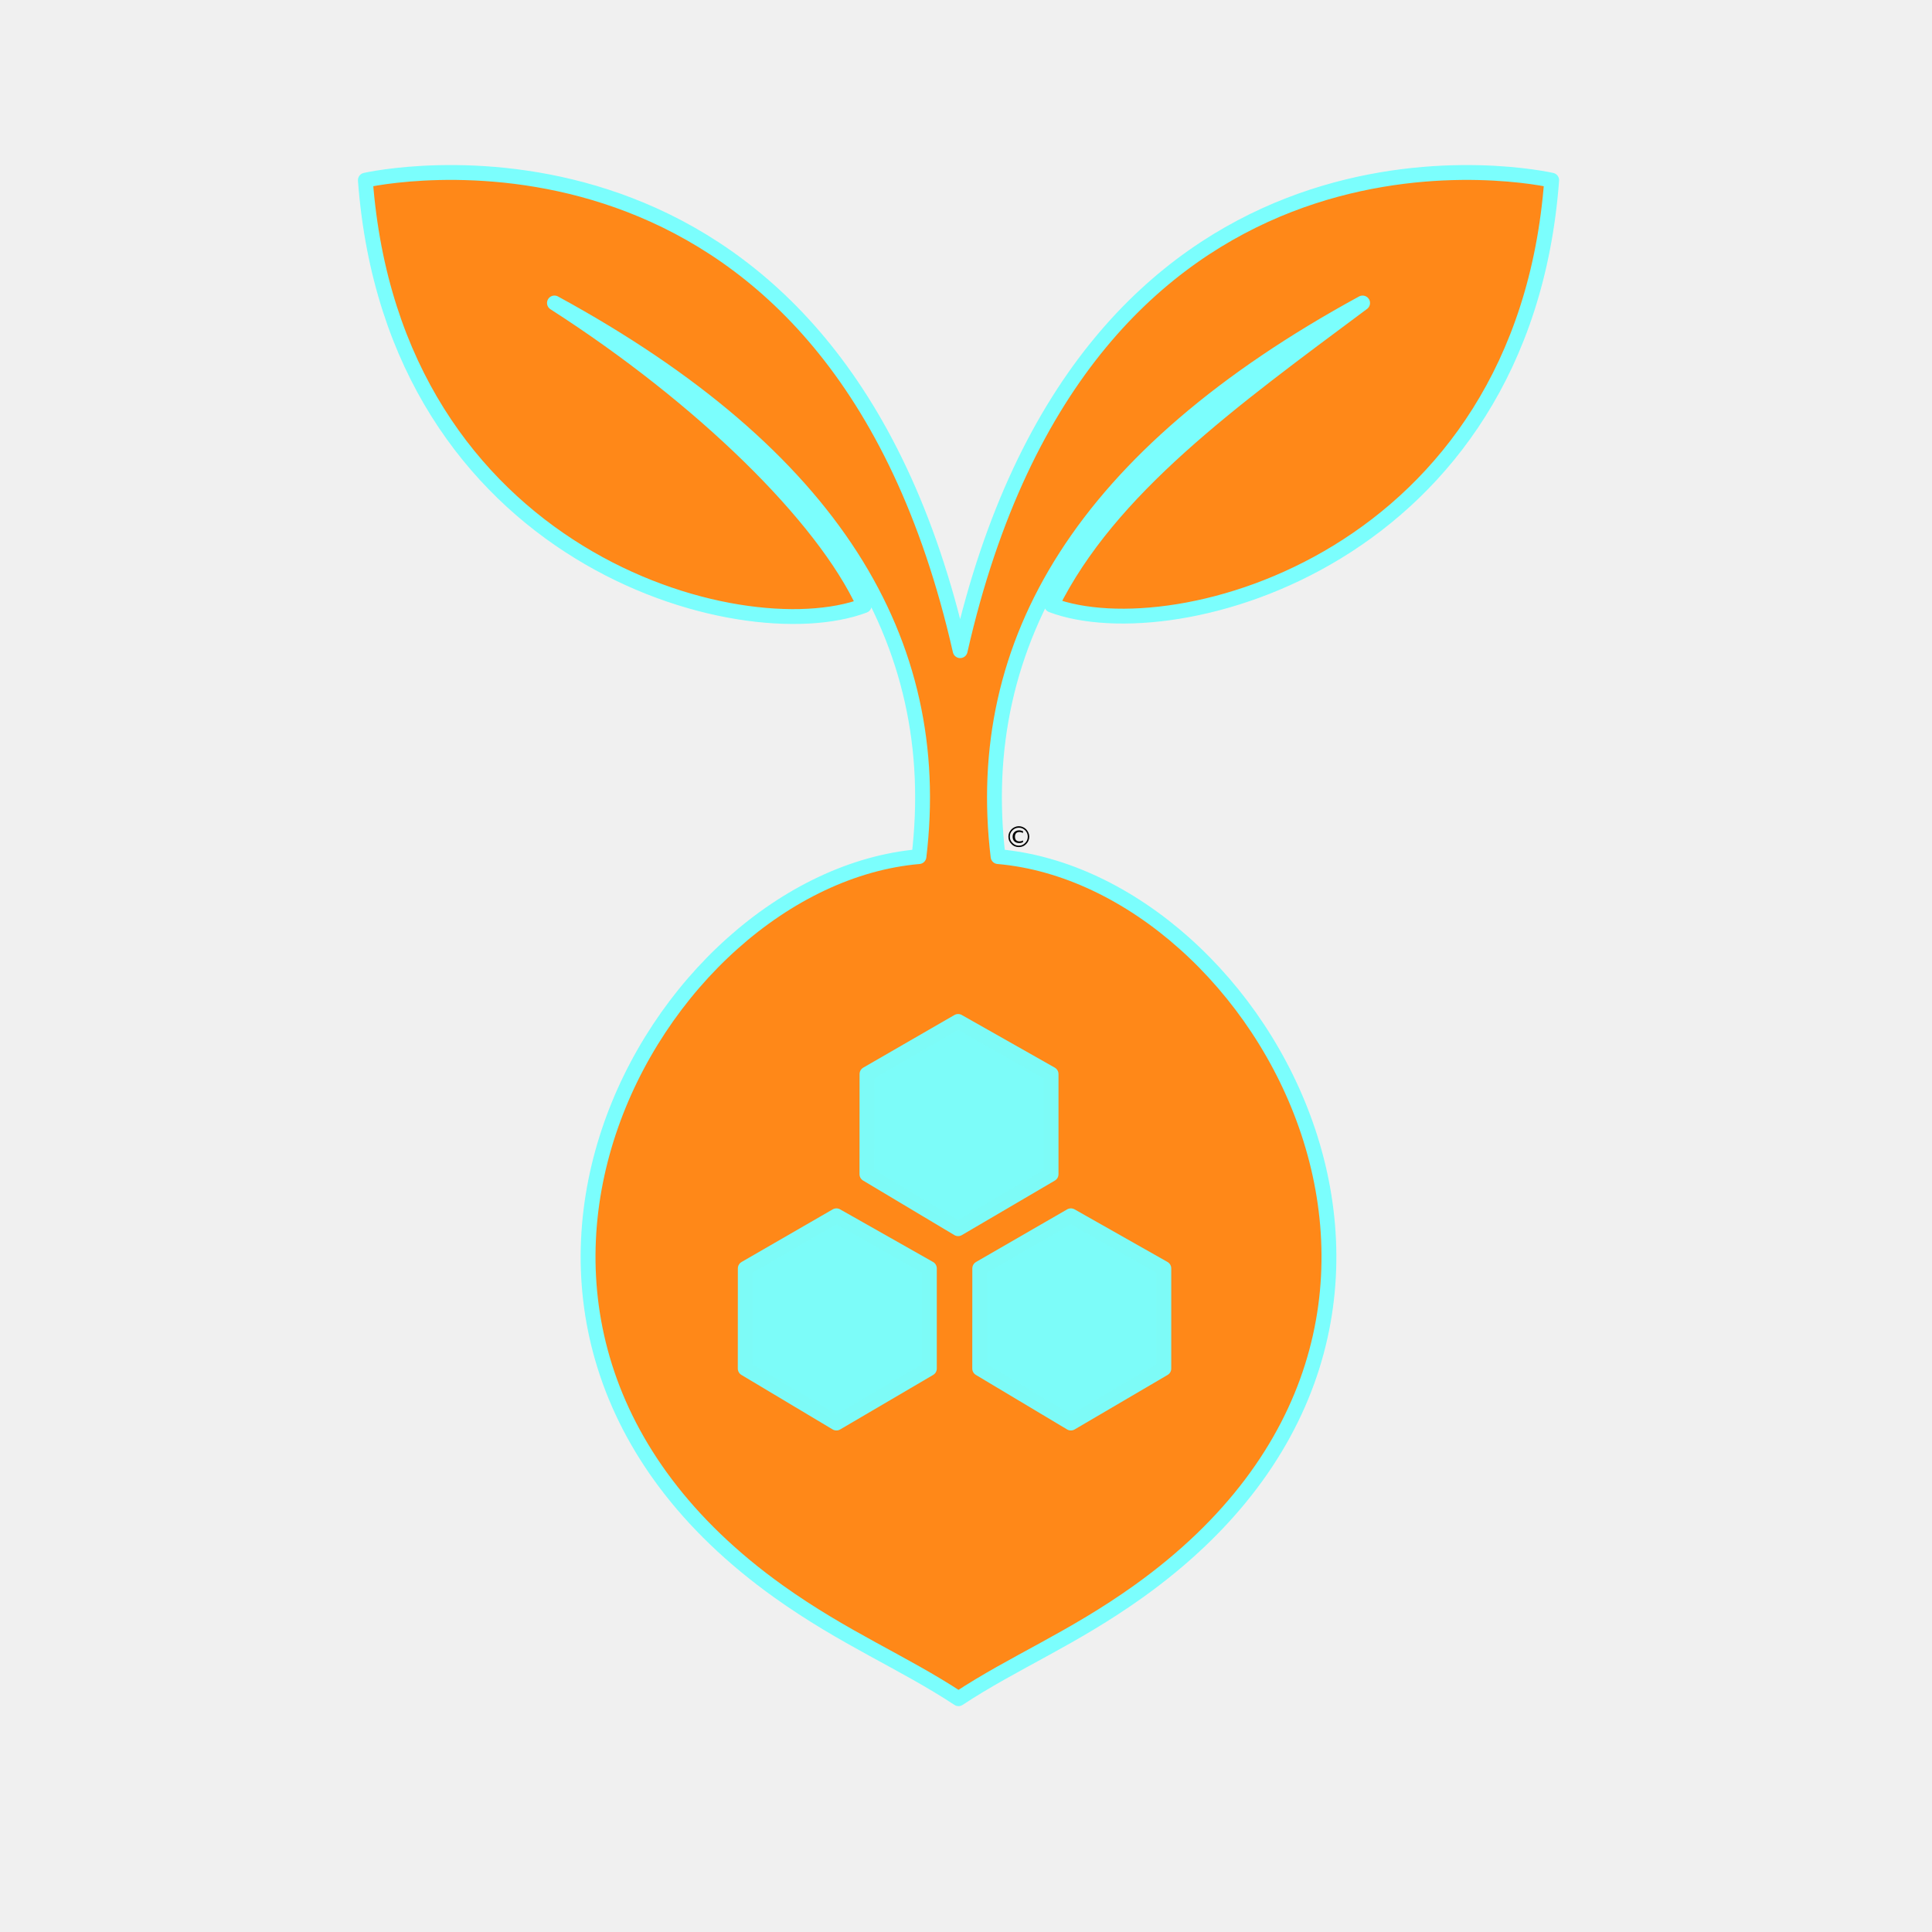
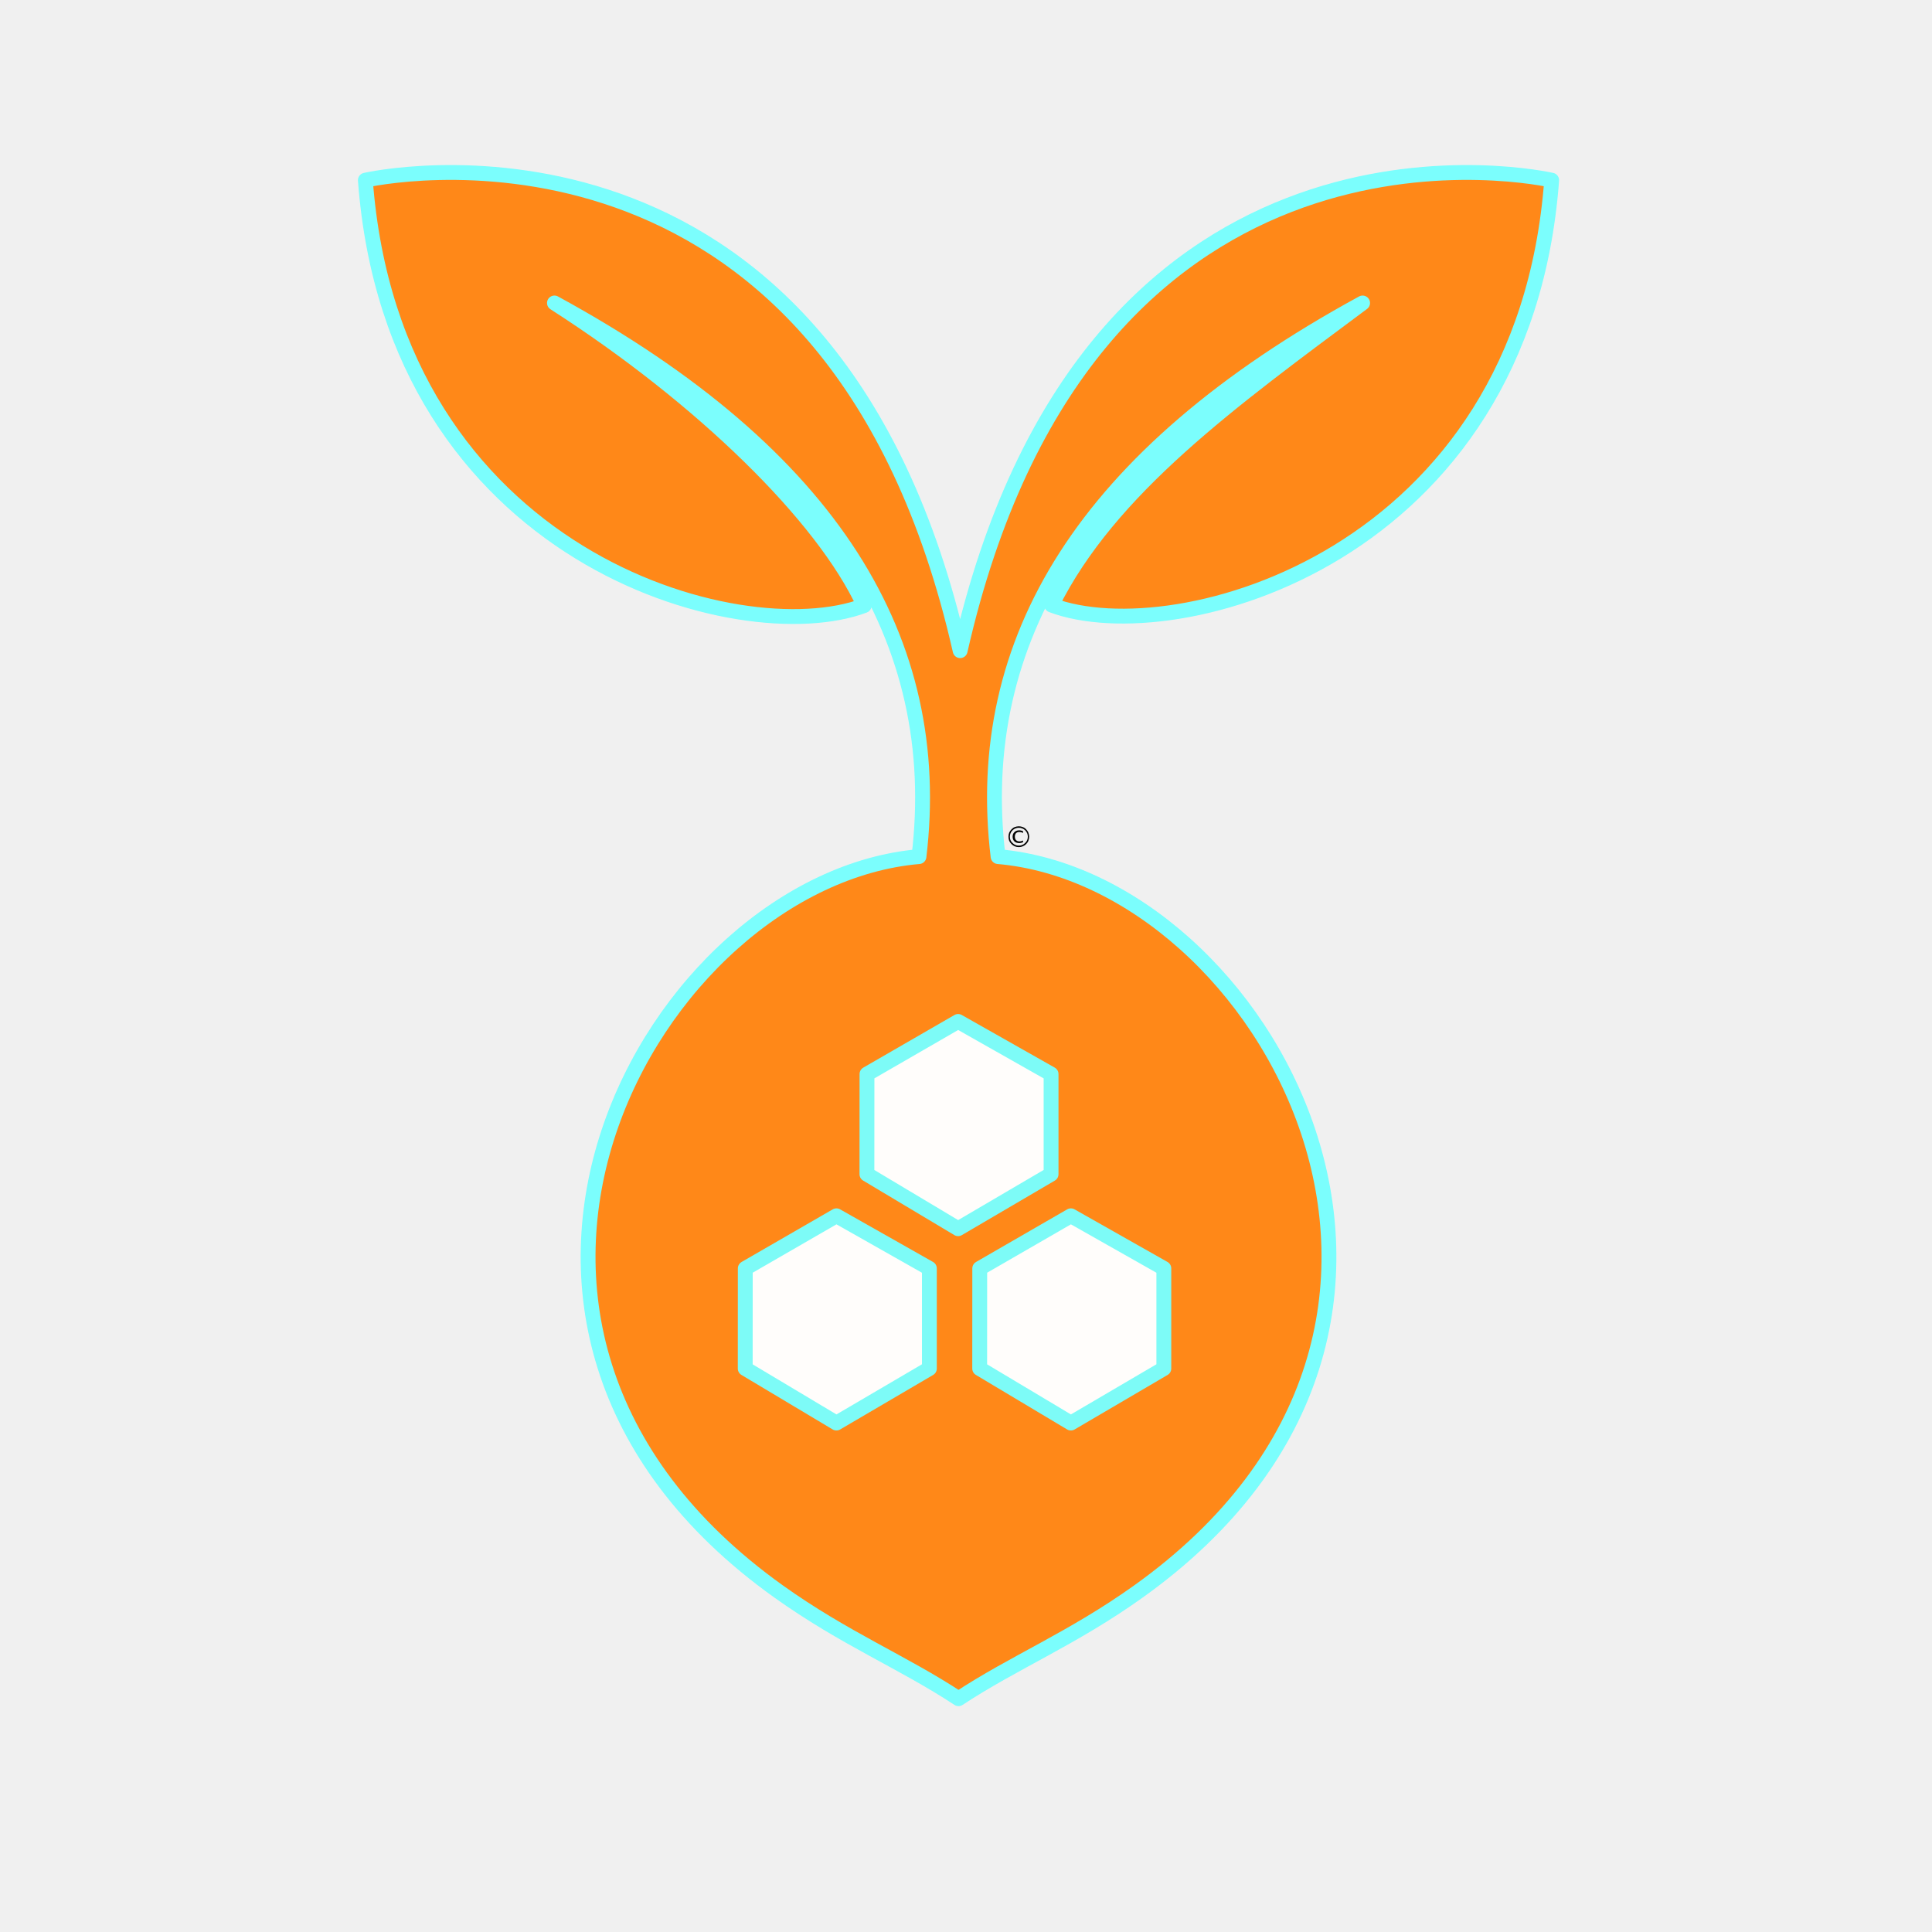
<svg xmlns="http://www.w3.org/2000/svg" width="270mm" height="270mm" viewBox="0 0 270 270" version="1.1" id="svg1" xml:space="preserve">
  <defs id="defs1" />
  <g id="layer1">
-     <g id="g1" transform="matrix(0.8370854,0,0,0.8370854,17.47239,16.18706)">
-       <text xml:space="preserve" style="font-size:4.789px;font-family:'DejaVu Sans';-inkscape-font-specification:'DejaVu Sans';writing-mode:lr-tb;direction:ltr;opacity:0.991;fill:#000000;stroke-width:0.679;stroke-linecap:square;stroke-miterlimit:1" x="146.823" y="122.081" id="text1">
-         <tspan id="tspan1" style="font-size:4.789px;fill:#000000;stroke-width:0.679" x="146.823" y="122.081">©</tspan>
+     <g id="g1">
+       <text xml:space="preserve" style="font-size:4.009px;font-family:'DejaVu Sans';-inkscape-font-specification:'DejaVu Sans';writing-mode:lr-tb;direction:ltr;opacity:0.991;fill:#000000;stroke-width:0.568;stroke-linecap:square;stroke-miterlimit:1" x="140.376" y="118.379" id="text1">
+         <tspan id="tspan1" style="font-size:4.009px;fill:#000000;stroke-width:0.568" x="140.376" y="118.379">©</tspan>
      </text>
-       <path style="opacity:0.991;fill:#ff8716;fill-opacity:1;stroke:#7afefd;stroke-width:2.479;stroke-linecap:round;stroke-linejoin:round;stroke-miterlimit:1;stroke-dasharray:none;stroke-opacity:1" d="m 238.18,10.745 c -4.701,63.021 -62.768,78.724 -83.475,70.945 9.659,-19.454 30.02,-34.131 51.907,-50.443 -46.623,25.414 -65.155,56.581 -60.857,92.424 44.218,3.837 86.105,77.919 23.431,122.69 -11.032,7.881 -20.759,11.787 -30.035,17.899 -9.276,-6.112 -19.003,-10.018 -30.035,-17.899 C 46.443,201.59 88.33,127.508 132.548,123.671 136.846,87.827 118.314,56.66 71.692,31.246 96.226,46.983 116.563,66.871 123.4,81.765 102.694,89.543 44.825,73.765 40.124,10.744 46.377,9.386 118.466,-3.021 139.425,89.29 160.384,-3.02 231.927,9.387 238.18,10.745 Z" id="path1-0" />
-       <path style="opacity:0.991;fill:#7afefd;fill-opacity:0.992;stroke:#7cfcf9;stroke-width:2.479;stroke-linecap:round;stroke-linejoin:round;stroke-miterlimit:1;stroke-dasharray:none;stroke-opacity:1" d="m 142.695,192.424 15.216,-8.784 15.518,8.784 v 16.717 l -15.518,9.099 -15.226,-9.099 z" id="path1-8" />
-       <path style="opacity:0.991;fill:#7afefd;fill-opacity:0.992;stroke:#7cfcf9;stroke-width:2.479;stroke-linecap:round;stroke-linejoin:round;stroke-miterlimit:1;stroke-dasharray:none;stroke-opacity:1" d="m 123.87,159.977 15.216,-8.784 15.518,8.784 v 16.717 l -15.518,9.099 -15.226,-9.099 z" id="path1" />
-       <path style="opacity:0.991;fill:#7afefd;fill-opacity:0.992;stroke:#7cfcf9;stroke-width:2.479;stroke-linecap:round;stroke-linejoin:round;stroke-miterlimit:1;stroke-dasharray:none;stroke-opacity:1" d="m 103.552,192.424 15.216,-8.784 15.518,8.784 v 16.717 l -15.518,9.099 -15.226,-9.099 z" id="path1-7" />
+       <path style="opacity:0.991;fill:#ff8716;fill-opacity:1;stroke:#7afefd;stroke-width:2.075;stroke-linecap:round;stroke-linejoin:round;stroke-miterlimit:1;stroke-dasharray:none;stroke-opacity:1" d="m 216.849,25.181 c -3.935,52.754 -52.543,65.899 -69.875,59.387 8.085,-16.285 25.129,-28.57 43.451,-42.225 -39.027,21.273 -54.54,47.363 -50.942,77.367 37.015,3.212 72.077,65.225 19.614,102.702 -9.235,6.597 -17.377,9.867 -25.142,14.983 -7.765,-5.116 -15.907,-8.386 -25.142,-14.983 C 56.35,184.935 91.412,122.922 128.427,119.71 132.024,89.706 116.512,63.616 77.485,42.343 98.021,55.516 115.046,72.164 120.769,84.631 103.436,91.143 54.995,77.935 51.06,25.181 c 5.234,-1.136 65.579,-11.522 83.123,65.749 17.544,-77.271 77.432,-66.885 82.666,-65.749 z" id="path1-0" />
+       <path style="opacity:0.991;fill:#ffffff;fill-opacity:0.992;stroke:#7cfcf9;stroke-width:2.075;stroke-linecap:round;stroke-linejoin:round;stroke-miterlimit:1;stroke-dasharray:none;stroke-opacity:1" d="m 136.92,177.262 12.737,-7.353 12.99,7.353 v 13.994 l -12.99,7.617 -12.745,-7.617 z" id="path1-8" />
+       <path style="opacity:0.991;fill:#ffffff;fill-opacity:0.992;stroke:#7cfcf9;stroke-width:2.075;stroke-linecap:round;stroke-linejoin:round;stroke-miterlimit:1;stroke-dasharray:none;stroke-opacity:1" d="m 121.162,150.102 12.737,-7.353 12.99,7.353 v 13.994 l -12.99,7.617 -12.745,-7.617 z" id="path1" />
+       <path style="opacity:0.991;fill:#ffffff;fill-opacity:0.992;stroke:#7cfcf9;stroke-width:2.075;stroke-linecap:round;stroke-linejoin:round;stroke-miterlimit:1;stroke-dasharray:none;stroke-opacity:1" d="m 104.155,177.262 12.737,-7.353 12.99,7.353 v 13.994 l -12.99,7.617 -12.745,-7.617 z" id="path1-7" />
    </g>
  </g>
</svg>
